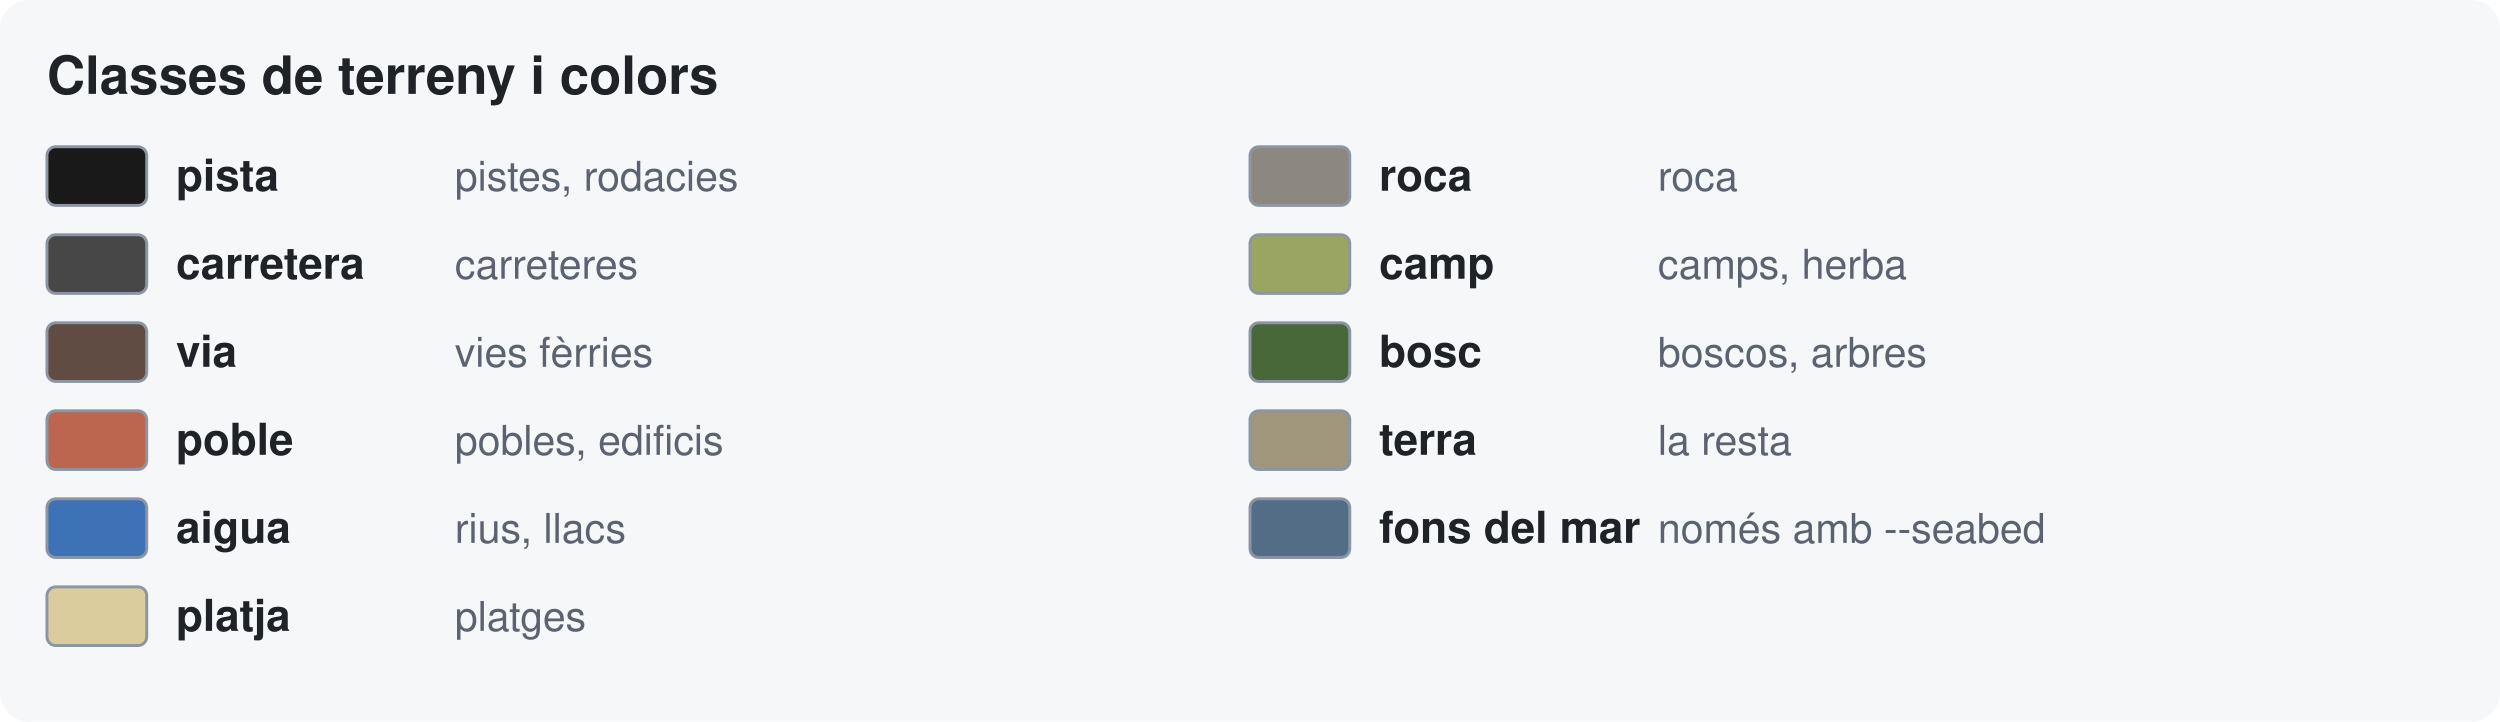
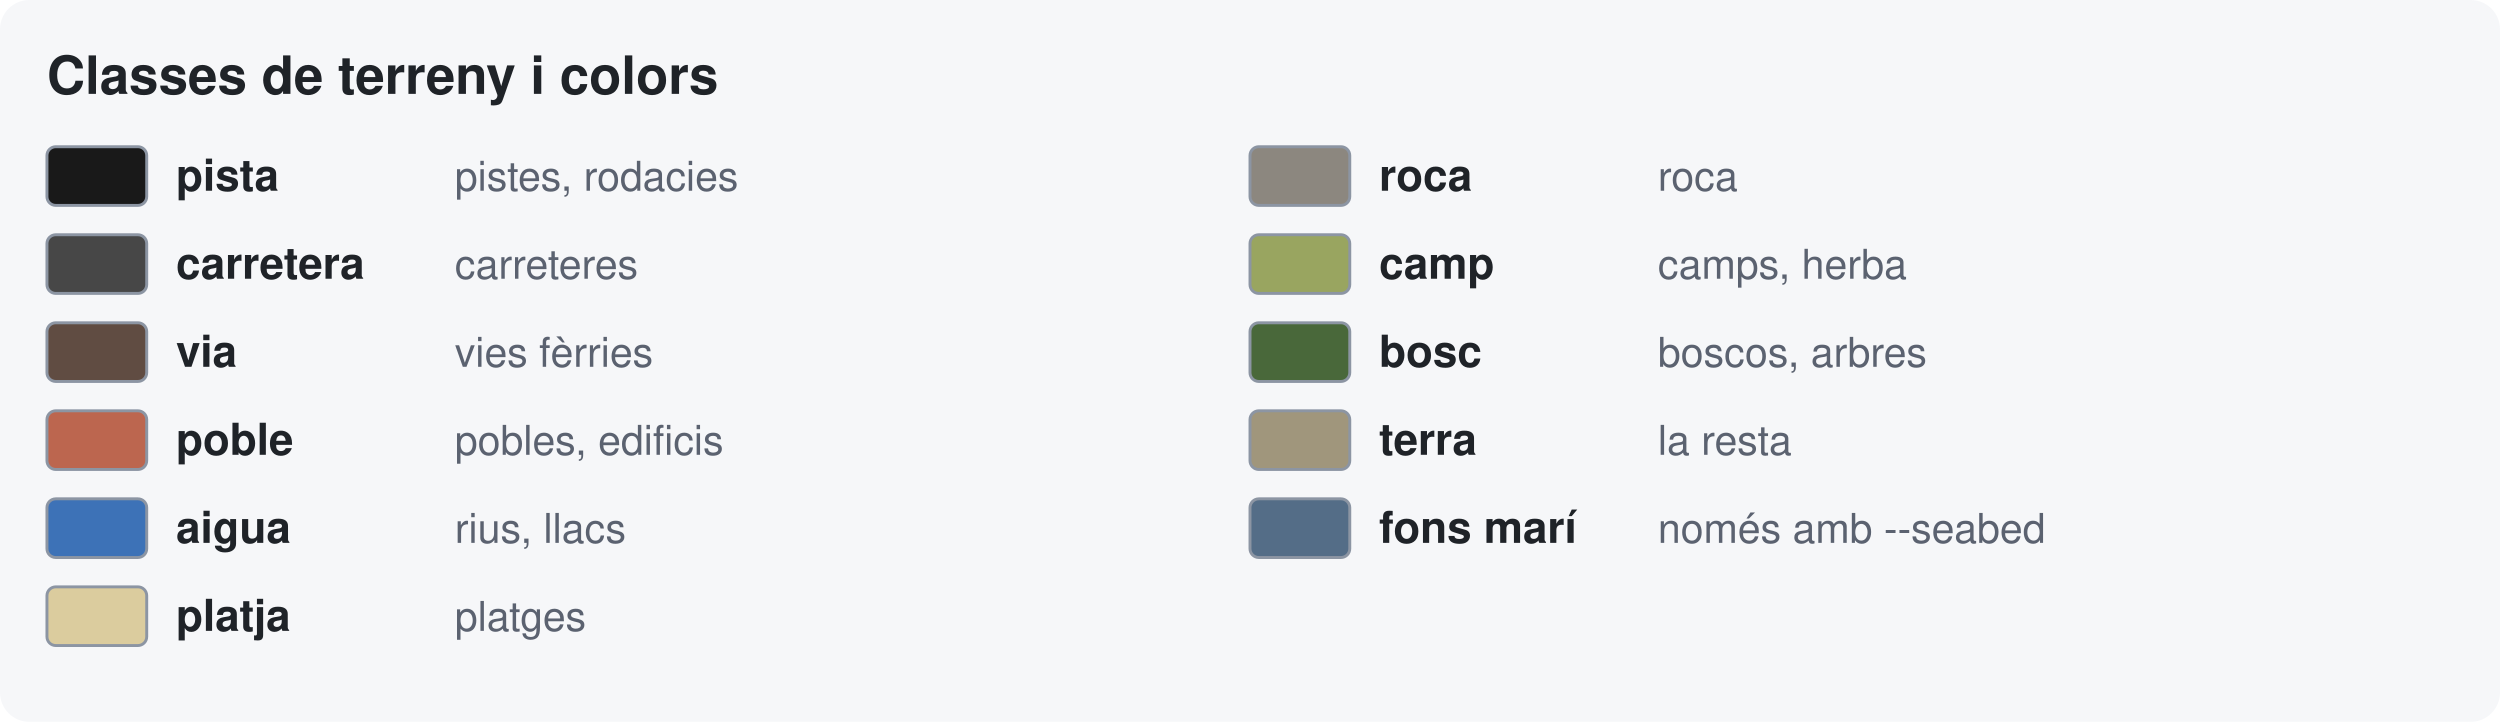
<svg xmlns="http://www.w3.org/2000/svg" width="852" height="246" viewBox="0 0 852 246" font-family="Segoe UI,Helvetica,Arial,sans-serif">
  <rect width="852" height="246" rx="10" fill="#f6f7f9" />
  <text x="16" y="32" font-size="18" fill="#1f2328" font-weight="600">Classes de terreny i colors</text>
  <rect x="16" y="50" width="34" height="20" rx="3" fill="#191919" stroke="#8c95a3" />
  <text x="60" y="65" font-size="15" fill="#1f2328" font-weight="600">pista</text>
  <text x="155" y="65" font-size="14" fill="#5b6270">pistes, rodacies</text>
  <rect x="16" y="80" width="34" height="20" rx="3" fill="#474747" stroke="#8c95a3" />
  <text x="60" y="95" font-size="15" fill="#1f2328" font-weight="600">carretera</text>
  <text x="155" y="95" font-size="14" fill="#5b6270">carreteres</text>
  <rect x="16" y="110" width="34" height="20" rx="3" fill="#604c42" stroke="#8c95a3" />
  <text x="60" y="125" font-size="15" fill="#1f2328" font-weight="600">via</text>
  <text x="155" y="125" font-size="14" fill="#5b6270">vies fèrries</text>
  <rect x="16" y="140" width="34" height="20" rx="3" fill="#bc664f" stroke="#8c95a3" />
  <text x="60" y="155" font-size="15" fill="#1f2328" font-weight="600">poble</text>
  <text x="155" y="155" font-size="14" fill="#5b6270">pobles, edificis</text>
  <rect x="16" y="170" width="34" height="20" rx="3" fill="#3d72b7" stroke="#8c95a3" />
  <text x="60" y="185" font-size="15" fill="#1f2328" font-weight="600">aigua</text>
  <text x="155" y="185" font-size="14" fill="#5b6270">rius, llacs</text>
  <rect x="16" y="200" width="34" height="20" rx="3" fill="#dbcc9e" stroke="#8c95a3" />
  <text x="60" y="215" font-size="15" fill="#1f2328" font-weight="600">platja</text>
  <text x="155" y="215" font-size="14" fill="#5b6270">platges</text>
  <rect x="426" y="50" width="34" height="20" rx="3" fill="#8c877f" stroke="#8c95a3" />
  <text x="470" y="65" font-size="15" fill="#1f2328" font-weight="600">roca</text>
  <text x="565" y="65" font-size="14" fill="#5b6270">roca</text>
  <rect x="426" y="80" width="34" height="20" rx="3" fill="#99a560" stroke="#8c95a3" />
  <text x="470" y="95" font-size="15" fill="#1f2328" font-weight="600">camp</text>
  <text x="565" y="95" font-size="14" fill="#5b6270">camps, herba</text>
  <rect x="426" y="110" width="34" height="20" rx="3" fill="#49683a" stroke="#8c95a3" />
  <text x="470" y="125" font-size="15" fill="#1f2328" font-weight="600">bosc</text>
  <text x="565" y="125" font-size="14" fill="#5b6270">boscos, arbres</text>
  <rect x="426" y="140" width="34" height="20" rx="3" fill="#a0967c" stroke="#8c95a3" />
  <text x="470" y="155" font-size="15" fill="#1f2328" font-weight="600">terra</text>
  <text x="565" y="155" font-size="14" fill="#5b6270">la resta</text>
  <rect x="426" y="170" width="34" height="20" rx="3" fill="#546d87" stroke="#8c95a3" />
-   <text x="470" y="185" font-size="15" fill="#1f2328" font-weight="600">fons del mar</text>
+   <text x="470" y="185" font-size="15" fill="#1f2328" font-weight="600">fons marí</text>
  <text x="565" y="185" font-size="14" fill="#5b6270">només amb --seabed</text>
</svg>
